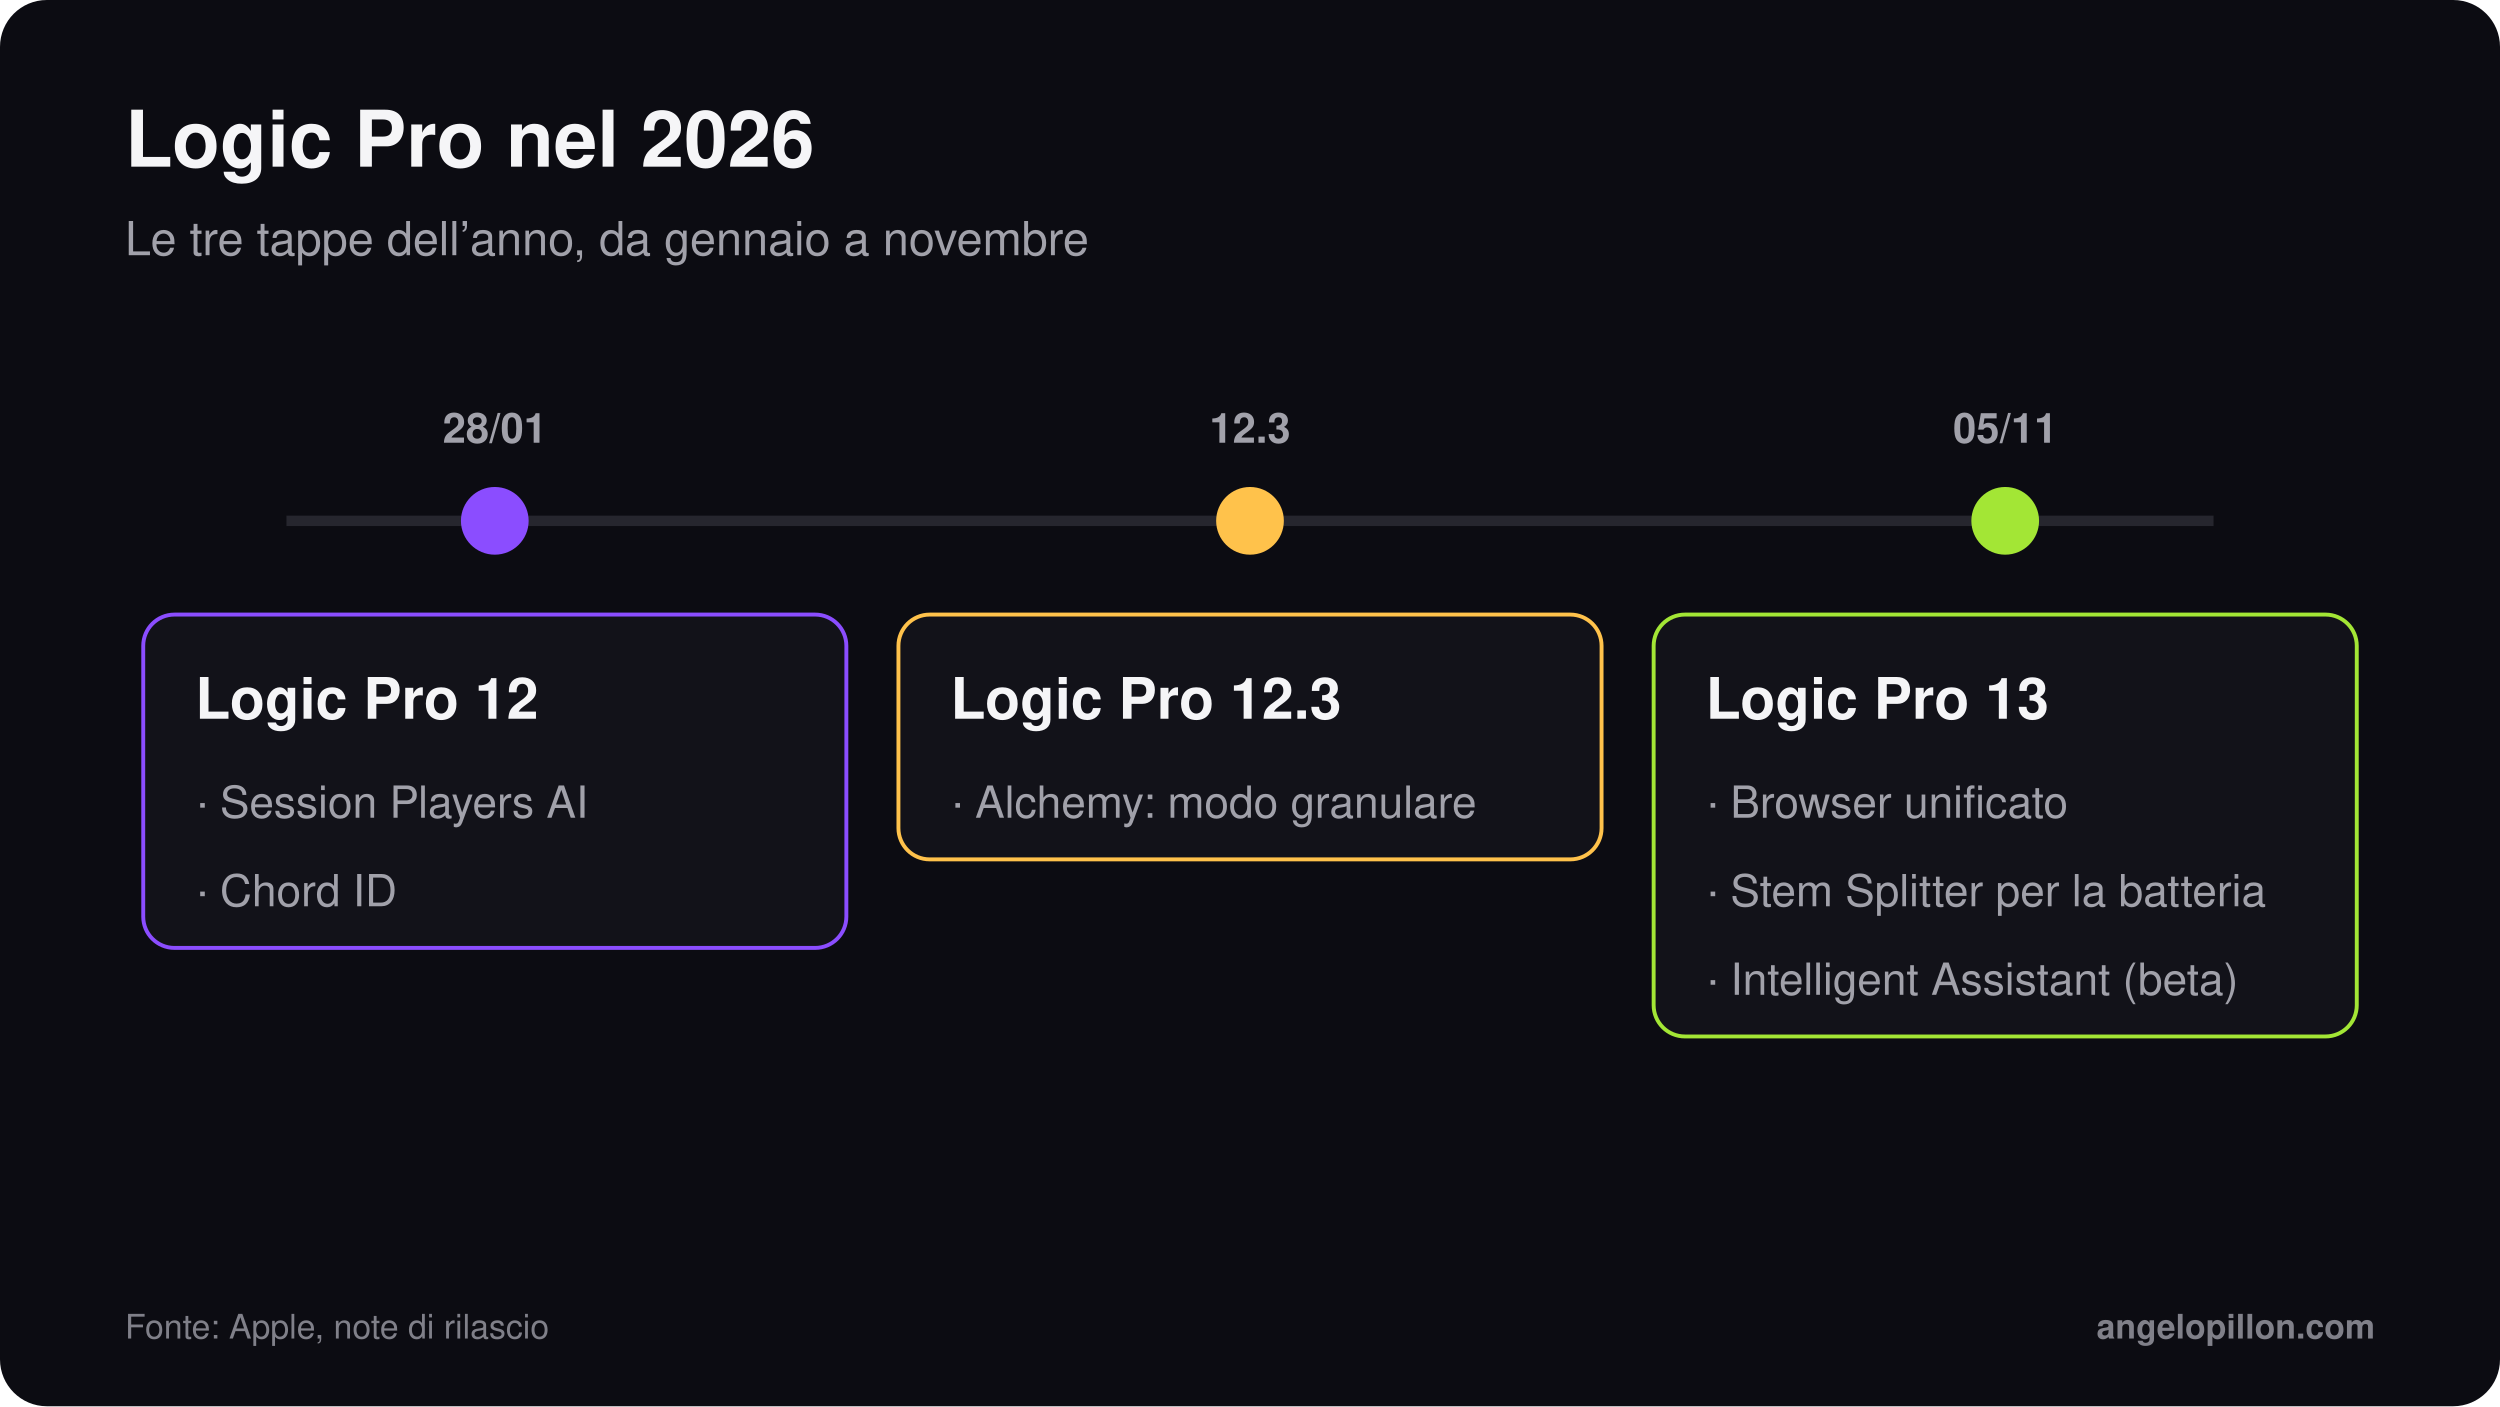
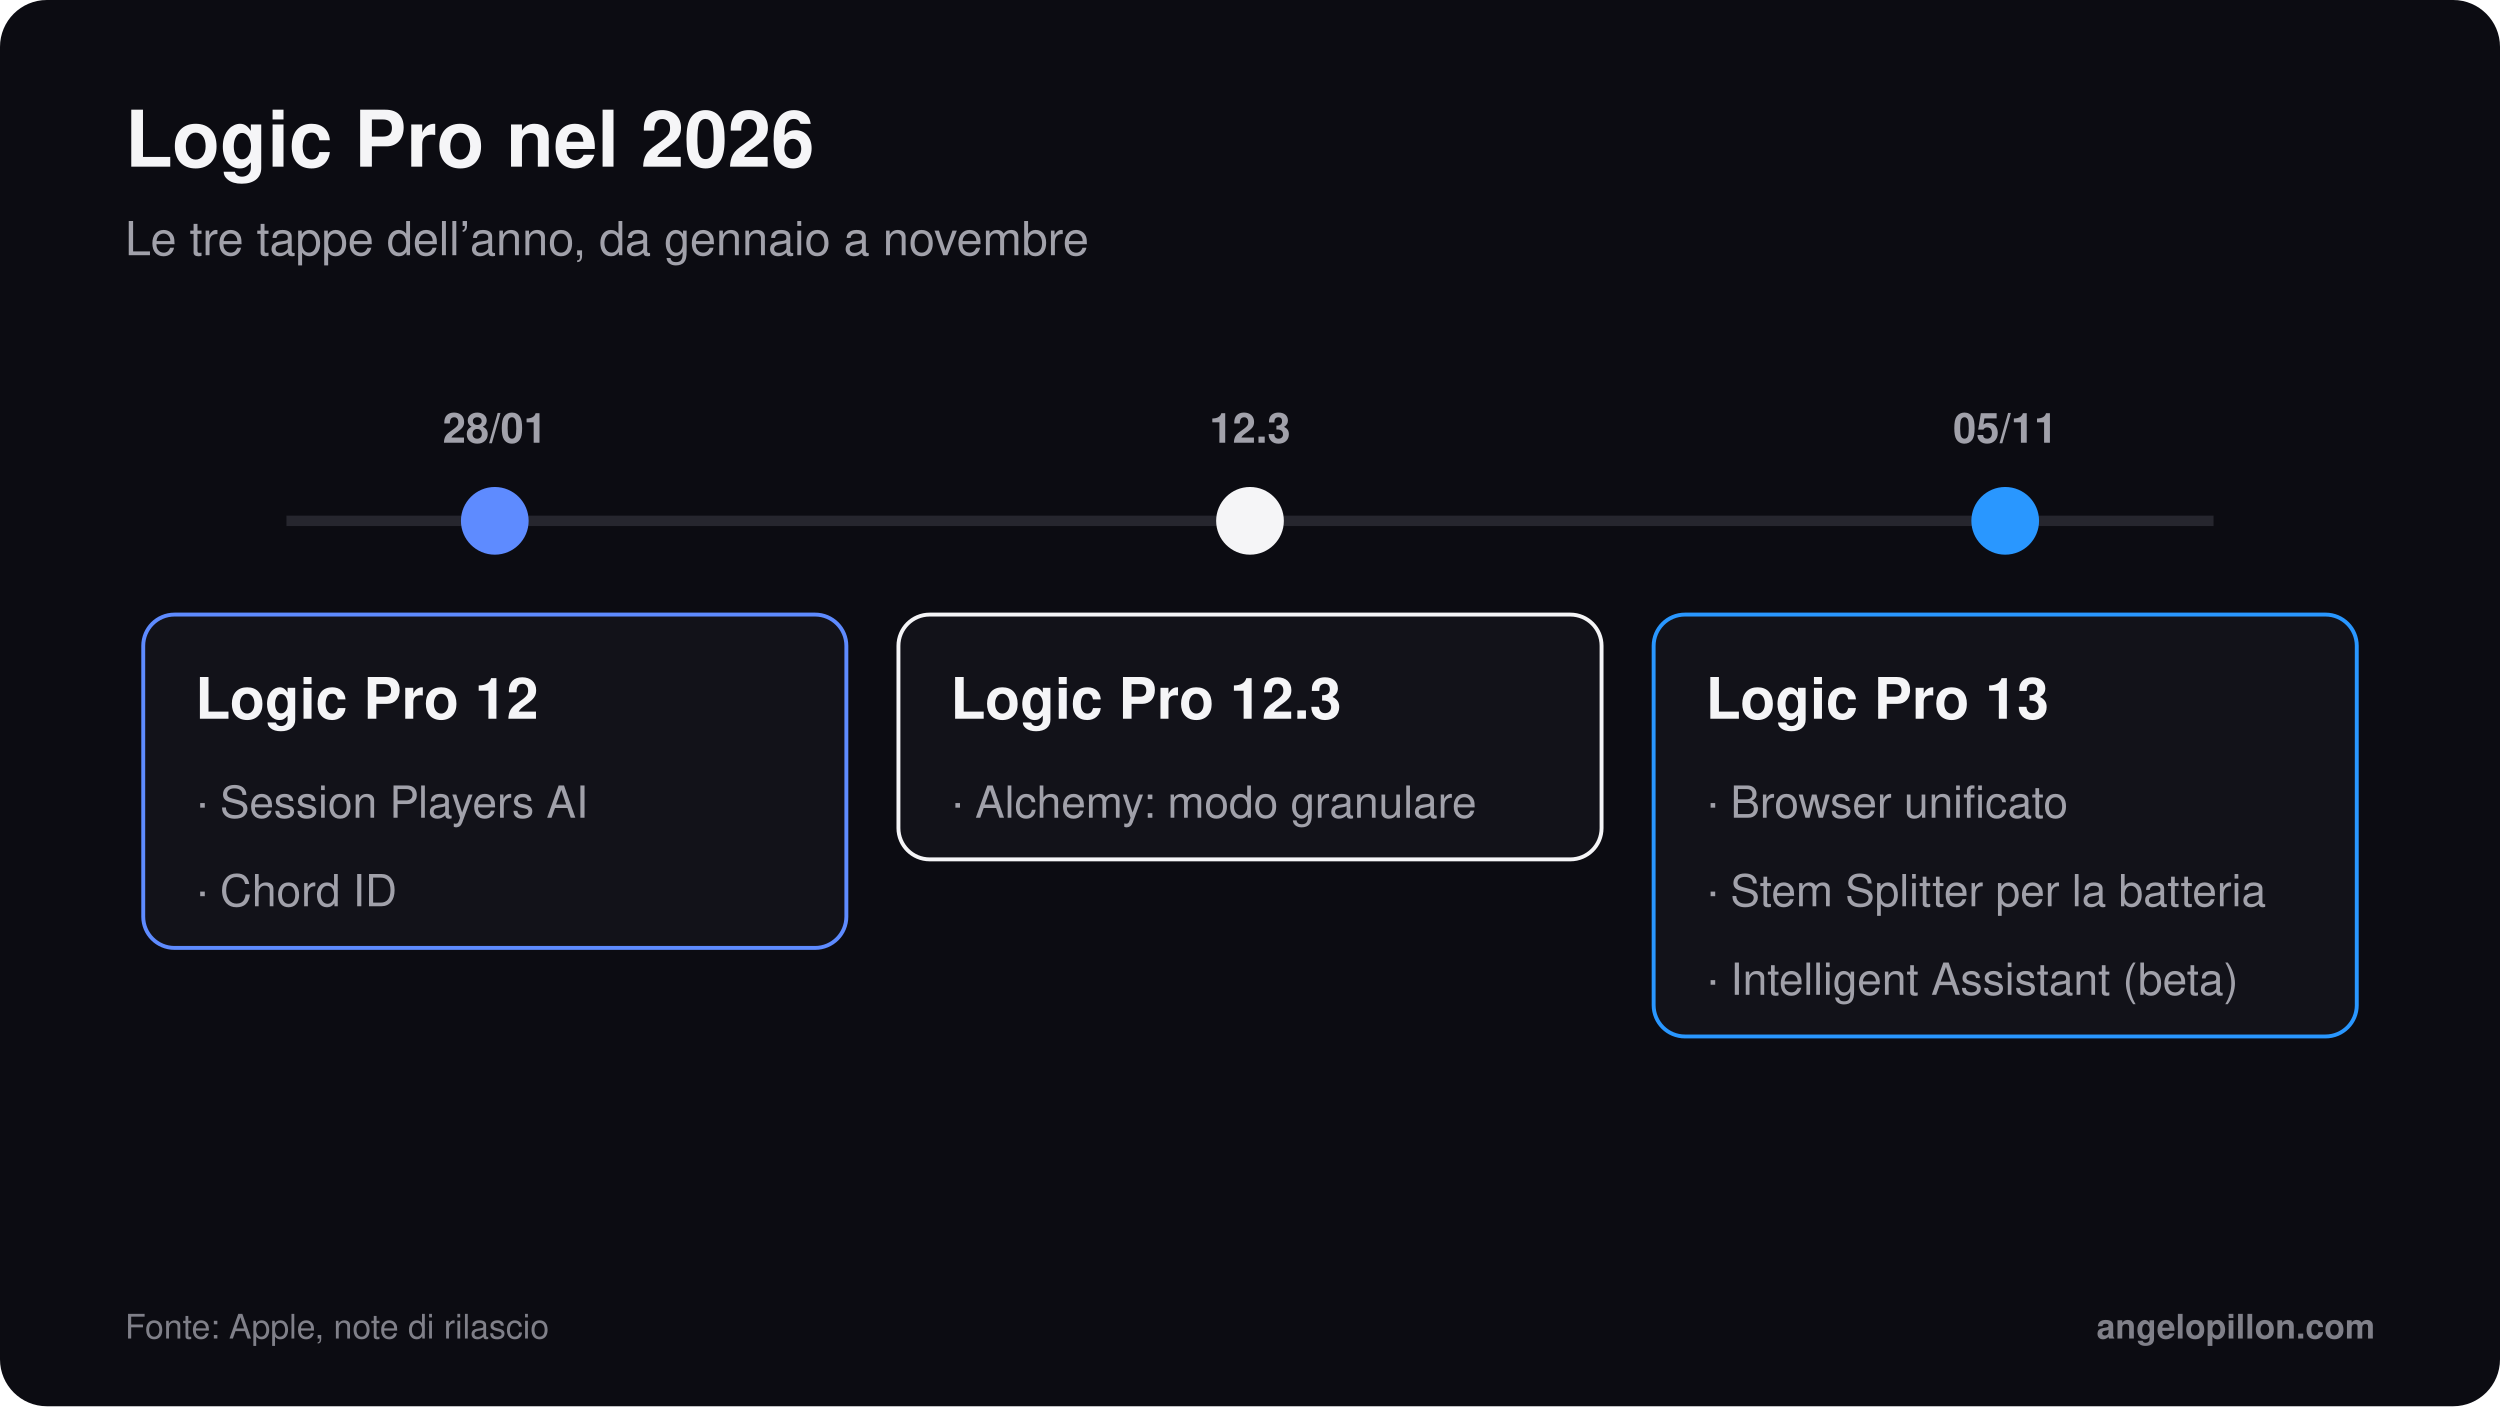
<svg xmlns="http://www.w3.org/2000/svg" viewBox="0 0 960 540" width="960" height="540" font-family="Helvetica Neue, Helvetica, Arial, sans-serif" role="img">
  <rect x="0" y="0" width="960" height="540" rx="18" fill="#0C0C12" />
  <text x="48" y="64" font-size="30" font-weight="750" fill="#F5F5F7" text-anchor="start">Logic Pro nel 2026</text>
  <text x="48" y="98" font-size="18" font-weight="450" fill="#A1A1AA" text-anchor="start">Le tre tappe dell’anno, da gennaio a novembre</text>
  <line x1="110" y1="200" x2="850" y2="200" stroke="#26262E" stroke-width="4" />
-   <circle cx="190" cy="200" r="13" fill="#8B4DFF" />
+   <circle cx="190" cy="200" r="13" fill="#5E8BFF" />
  <text x="190" y="170" font-size="16" font-weight="600" fill="#A1A1AA" text-anchor="middle">28/01</text>
-   <rect x="55" y="236" width="270" height="128" rx="12" fill="#121219" stroke="#8B4DFF" stroke-width="1.5" />
+   <rect x="55" y="236" width="270" height="128" rx="12" fill="#121219" stroke="#5E8BFF" stroke-width="1.5" />
  <text x="75" y="276" font-size="22" font-weight="700" fill="#F5F5F7" text-anchor="start">Logic Pro 12</text>
  <text x="75" y="314" font-size="17" font-weight="500" fill="#A1A1AA" text-anchor="start">· Session Players AI</text>
  <text x="75" y="348" font-size="17" font-weight="500" fill="#A1A1AA" text-anchor="start">· Chord ID</text>
-   <circle cx="480" cy="200" r="13" fill="#FFC24B" />
+   <circle cx="480" cy="200" r="13" fill="#F5F5F7" />
  <text x="480" y="170" font-size="16" font-weight="600" fill="#A1A1AA" text-anchor="middle">12.3</text>
-   <rect x="345" y="236" width="270" height="94" rx="12" fill="#121219" stroke="#FFC24B" stroke-width="1.5" />
+   <rect x="345" y="236" width="270" height="94" rx="12" fill="#121219" stroke="#F5F5F7" stroke-width="1.5" />
  <text x="365" y="276" font-size="22" font-weight="700" fill="#F5F5F7" text-anchor="start">Logic Pro 12.3</text>
  <text x="365" y="314" font-size="17" font-weight="500" fill="#A1A1AA" text-anchor="start">· Alchemy: modo granulare</text>
-   <circle cx="770" cy="200" r="13" fill="#A3E635" />
+   <circle cx="770" cy="200" r="13" fill="#2997FF" />
  <text x="770" y="170" font-size="16" font-weight="600" fill="#A1A1AA" text-anchor="middle">05/11</text>
-   <rect x="635" y="236" width="270" height="162" rx="12" fill="#121219" stroke="#A3E635" stroke-width="1.5" />
+   <rect x="635" y="236" width="270" height="162" rx="12" fill="#121219" stroke="#2997FF" stroke-width="1.5" />
  <text x="655" y="276" font-size="22" font-weight="700" fill="#F5F5F7" text-anchor="start">Logic Pro 13</text>
  <text x="655" y="314" font-size="17" font-weight="500" fill="#A1A1AA" text-anchor="start">· Browser unificato</text>
  <text x="655" y="348" font-size="17" font-weight="500" fill="#A1A1AA" text-anchor="start">· Stem Splitter per la batteria</text>
  <text x="655" y="382" font-size="17" font-weight="500" fill="#A1A1AA" text-anchor="start">· Intelligent Assistant (beta)</text>
  <text x="48" y="514" font-size="13" font-weight="450" fill="#808089" text-anchor="start">Fonte: Apple, note di rilascio</text>
  <text x="912" y="514" font-size="13" font-weight="600" fill="#808089" text-anchor="end">angelopillon.com</text>
</svg>
